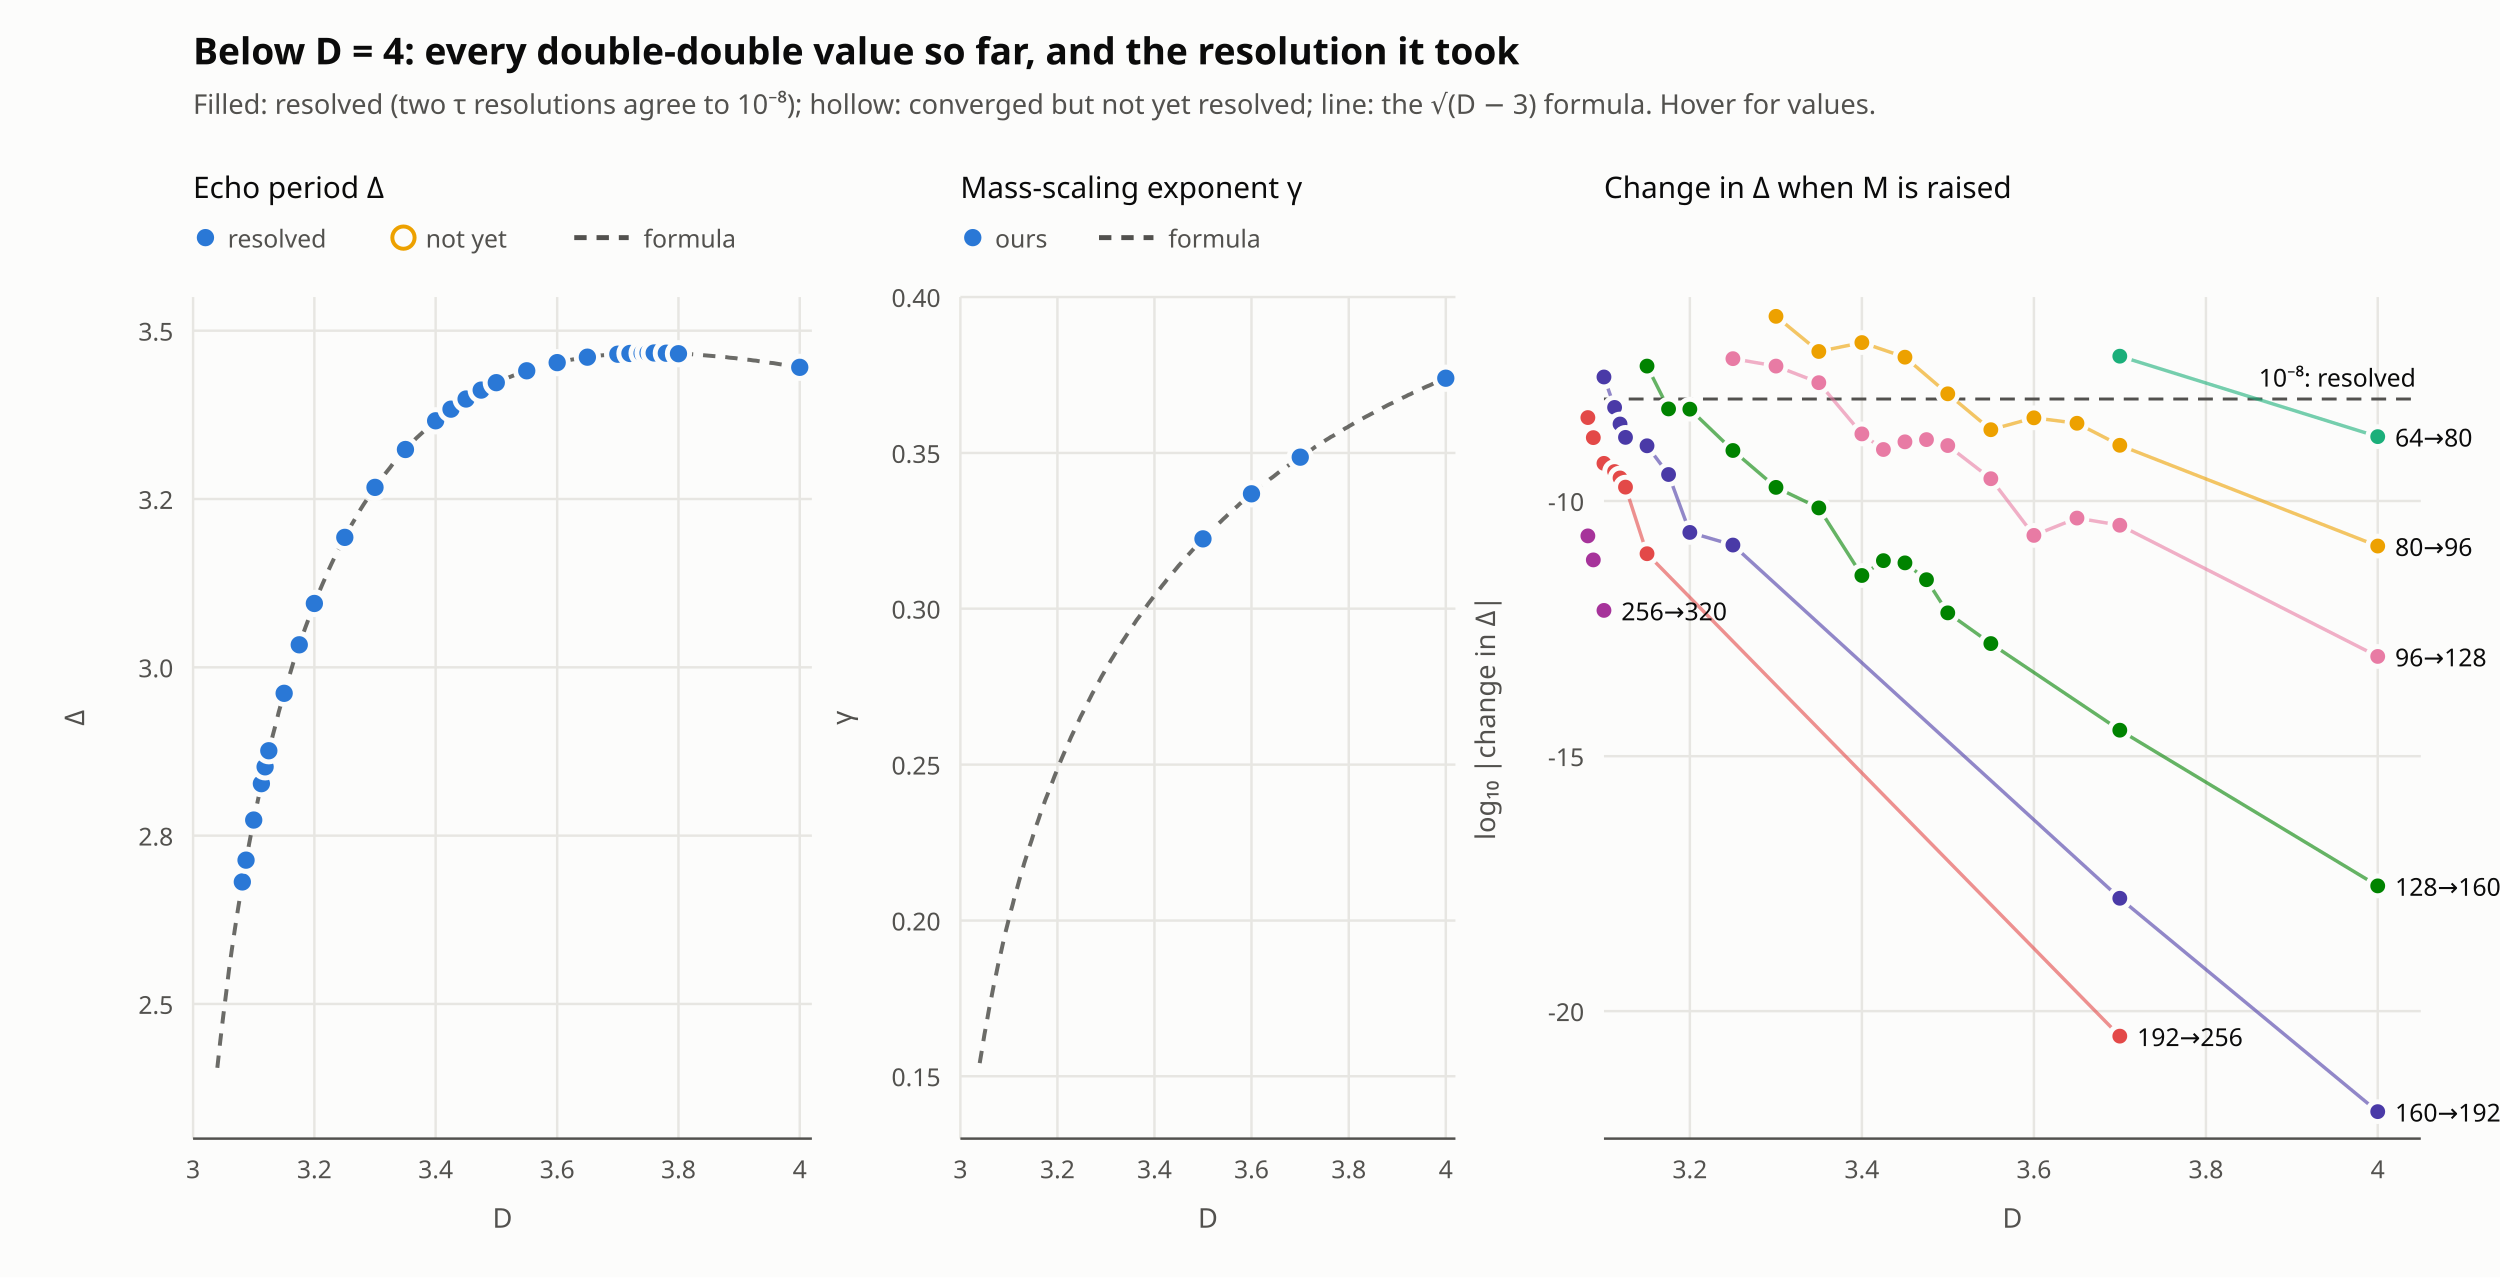
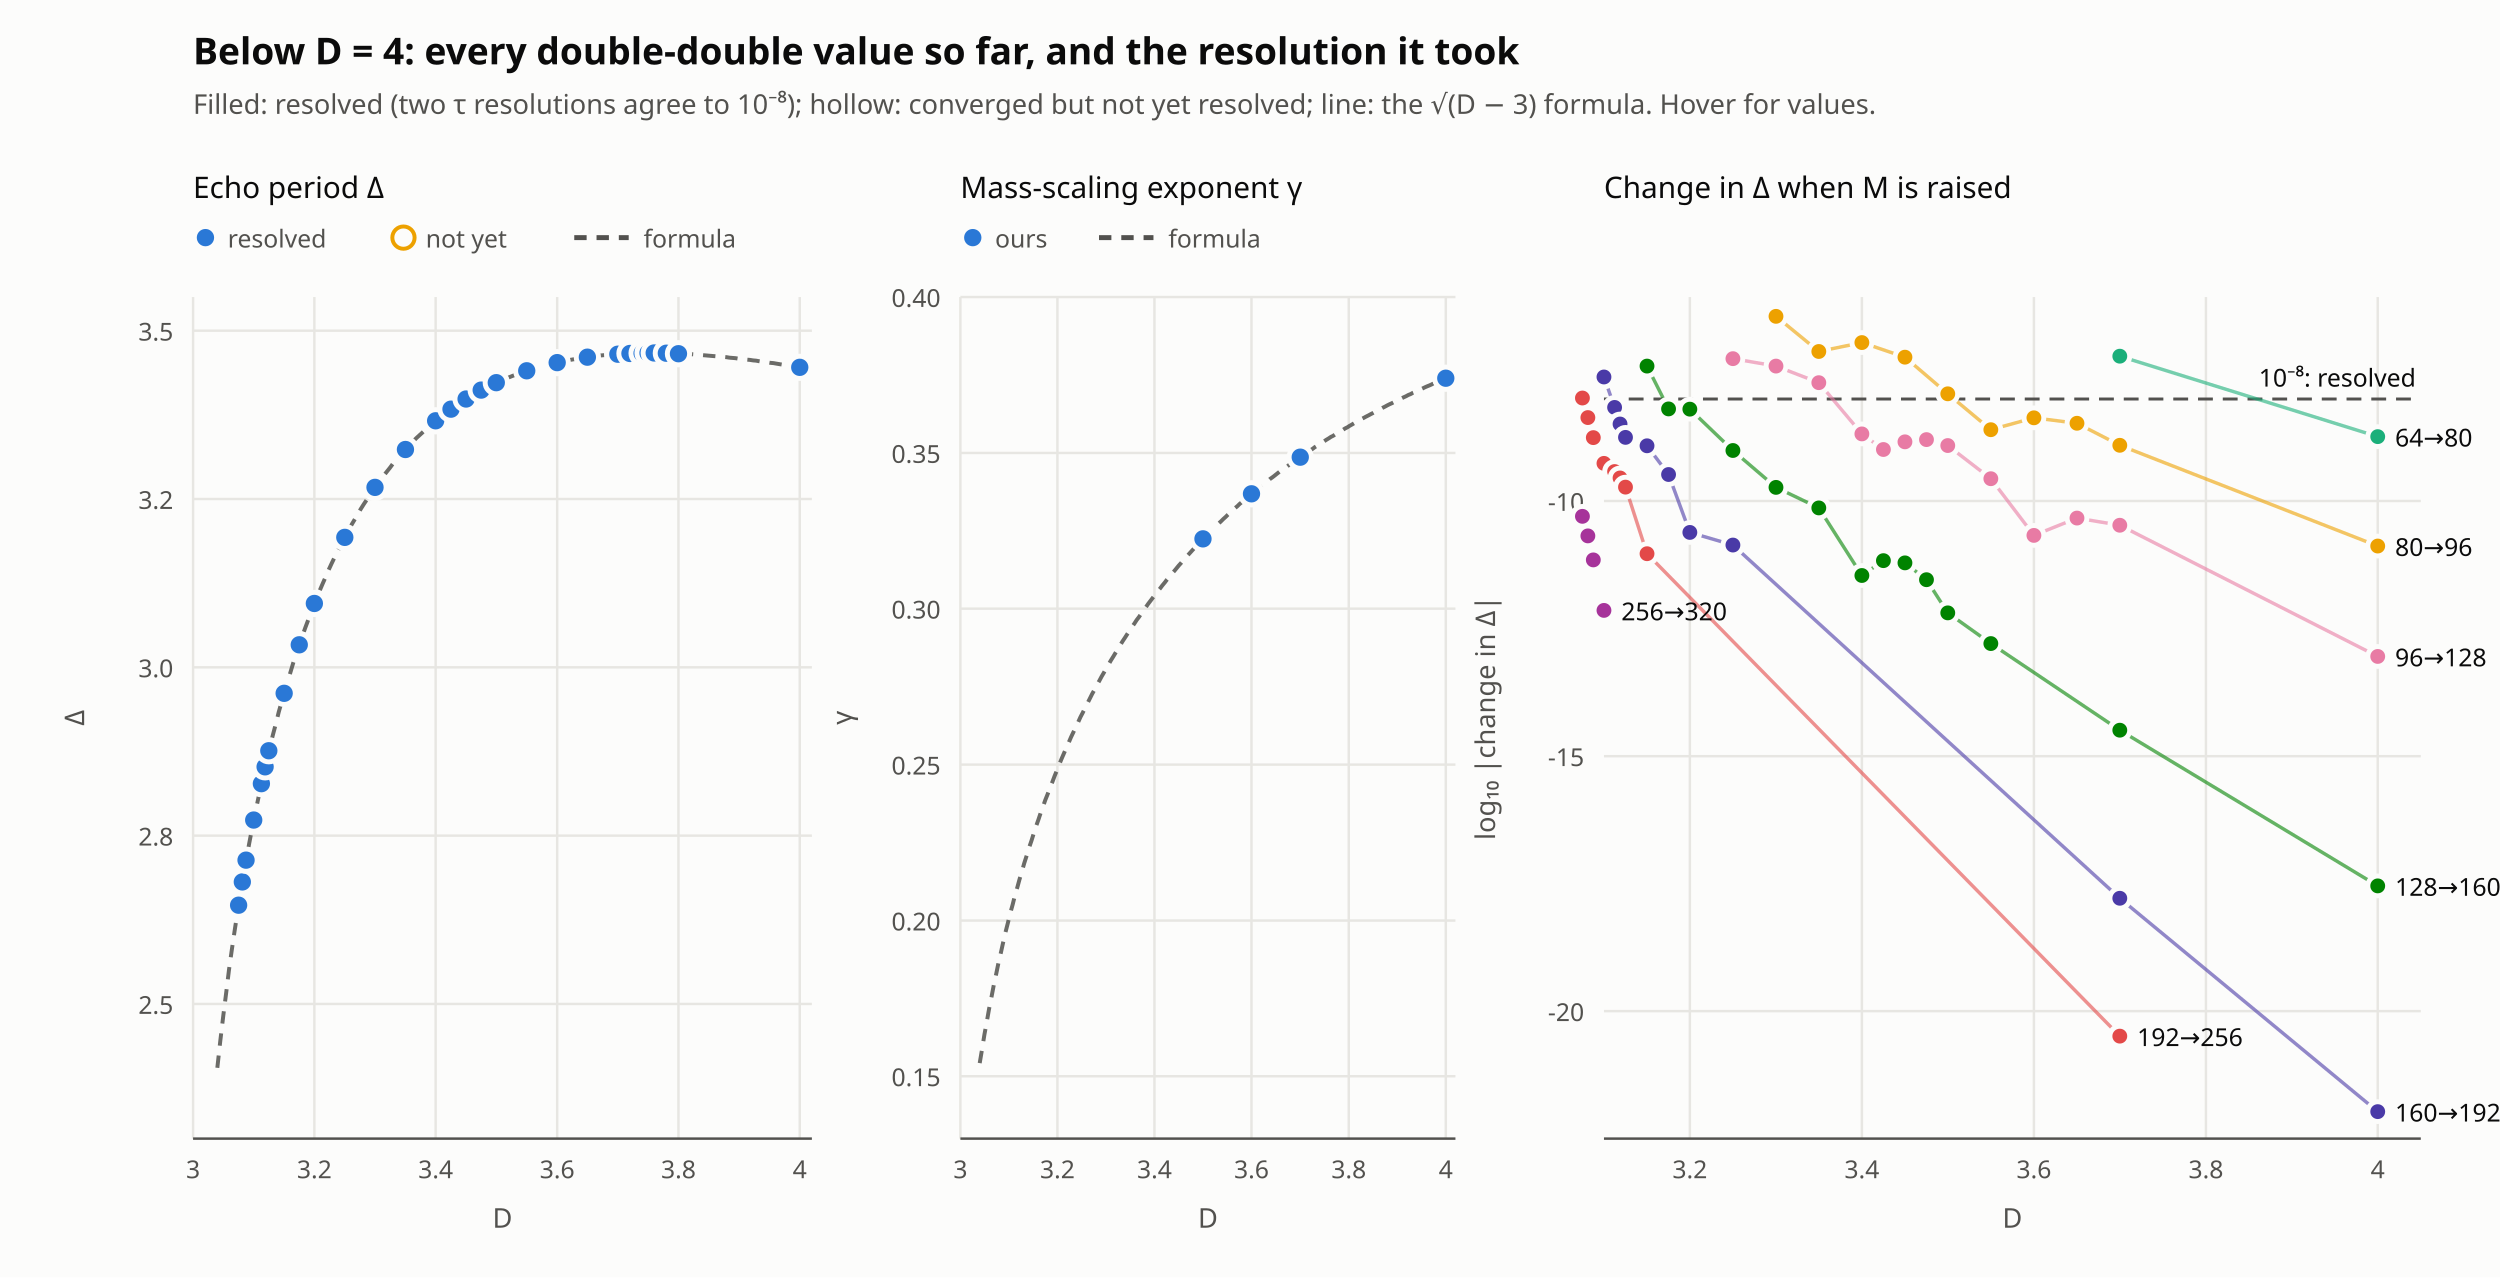
<svg xmlns="http://www.w3.org/2000/svg" width="1010" height="516" viewBox="0 0 1010 516" font-family="system-ui, sans-serif">
  <style>@media (prefers-color-scheme: dark){[fill="#fcfcfb"]{fill:#201f1d}[stroke="#fcfcfb"]{stroke:#201f1d}[fill="#0b0b0b"]{fill:#e8e6e3}[stroke="#0b0b0b"]{stroke:#e8e6e3}[fill="#52514e"]{fill:#a8a49d}[stroke="#52514e"]{stroke:#a8a49d}[fill="#e7e6e2"]{fill:#343230}[stroke="#e7e6e2"]{stroke:#343230}[fill="#efeeea"]{fill:#2a2927}[stroke="#efeeea"]{stroke:#2a2927}[fill="#eb6834"]{fill:#dd5c26}[stroke="#eb6834"]{stroke:#dd5c26}[fill="#7a7668"]{fill:#948e82}[stroke="#7a7668"]{stroke:#948e82}}</style>
  <rect width="1010" height="516" fill="#fcfcfb" />
  <text x="78.0" y="26.0" font-size="15" fill="#0b0b0b" text-anchor="start" font-weight="bold">Below D = 4: every double-double value so far, and the resolution it took</text>
  <text x="78.0" y="46.0" font-size="11" fill="#52514e" text-anchor="start" font-weight="normal">Filled: resolved (two τ resolutions agree to 10⁻⁸); hollow: converged but not yet resolved; line: the √(D − 3) formula. Hover for values.</text>
  <text x="78.0" y="80.0" font-size="12" fill="#0b0b0b" text-anchor="start" font-weight="normal">Echo period Δ</text>
  <line x1="78.0" y1="405.6" x2="328.0" y2="405.6" stroke="#e7e6e2" stroke-width="1" />
  <text x="70.0" y="409.6" font-size="10" fill="#52514e" text-anchor="end" font-weight="normal">2.5</text>
  <line x1="78.0" y1="337.6" x2="328.0" y2="337.6" stroke="#e7e6e2" stroke-width="1" />
  <text x="70.0" y="341.6" font-size="10" fill="#52514e" text-anchor="end" font-weight="normal">2.8</text>
  <line x1="78.0" y1="269.6" x2="328.0" y2="269.6" stroke="#e7e6e2" stroke-width="1" />
  <text x="70.0" y="273.6" font-size="10" fill="#52514e" text-anchor="end" font-weight="normal">3.0</text>
  <line x1="78.0" y1="201.6" x2="328.0" y2="201.6" stroke="#e7e6e2" stroke-width="1" />
  <text x="70.0" y="205.6" font-size="10" fill="#52514e" text-anchor="end" font-weight="normal">3.2</text>
  <line x1="78.0" y1="133.6" x2="328.0" y2="133.6" stroke="#e7e6e2" stroke-width="1" />
  <text x="70.0" y="137.6" font-size="10" fill="#52514e" text-anchor="end" font-weight="normal">3.5</text>
  <line x1="78.0" y1="120.0" x2="78.0" y2="460.0" stroke="#e7e6e2" stroke-width="1" />
  <text x="78.0" y="476.0" font-size="10" fill="#52514e" text-anchor="middle" font-weight="normal">3</text>
  <line x1="127.0" y1="120.0" x2="127.0" y2="460.0" stroke="#e7e6e2" stroke-width="1" />
  <text x="127.0" y="476.0" font-size="10" fill="#52514e" text-anchor="middle" font-weight="normal">3.2</text>
  <line x1="176.0" y1="120.0" x2="176.0" y2="460.0" stroke="#e7e6e2" stroke-width="1" />
  <text x="176.0" y="476.0" font-size="10" fill="#52514e" text-anchor="middle" font-weight="normal">3.4</text>
  <line x1="225.1" y1="120.0" x2="225.1" y2="460.0" stroke="#e7e6e2" stroke-width="1" />
  <text x="225.1" y="476.0" font-size="10" fill="#52514e" text-anchor="middle" font-weight="normal">3.6</text>
  <line x1="274.1" y1="120.0" x2="274.1" y2="460.0" stroke="#e7e6e2" stroke-width="1" />
  <text x="274.1" y="476.0" font-size="10" fill="#52514e" text-anchor="middle" font-weight="normal">3.8</text>
  <line x1="323.1" y1="120.0" x2="323.1" y2="460.0" stroke="#e7e6e2" stroke-width="1" />
  <text x="323.1" y="476.0" font-size="10" fill="#52514e" text-anchor="middle" font-weight="normal">4</text>
  <line x1="78.0" y1="460.0" x2="328.0" y2="460.0" stroke="#52514e" stroke-width="1" />
  <text x="203.0" y="496.0" font-size="11" fill="#52514e" text-anchor="middle" font-weight="normal">D</text>
  <text x="34.0" y="290.0" font-size="11" fill="#52514e" text-anchor="middle" transform="rotate(-90 34.0 290.0)">Δ</text>
  <path d="M87.8,431.4 L89.0,420.5 L90.2,410.4 L91.4,400.9 L92.5,391.9 L93.7,383.4 L94.9,375.3 L96.1,367.6 L97.3,360.2 L98.4,353.2 L99.6,346.5 L100.8,340.1 L102.0,333.9 L103.2,328.0 L104.4,322.3 L105.5,316.8 L106.7,311.5 L107.9,306.4 L109.1,301.5 L110.3,296.7 L111.5,292.2 L112.6,287.7 L113.8,283.5 L115.0,279.3 L116.2,275.3 L117.4,271.4 L118.5,267.7 L119.7,264.0 L120.9,260.5 L122.1,257.1 L123.3,253.7 L124.5,250.5 L125.6,247.4 L126.8,244.3 L128.0,241.4 L129.2,238.5 L130.4,235.7 L131.6,233.0 L132.7,230.4 L133.9,227.8 L135.1,225.3 L136.3,222.9 L137.5,220.5 L138.6,218.3 L139.8,216.0 L141.0,213.9 L142.2,211.7 L143.4,209.7 L144.6,207.7 L145.7,205.7 L146.9,203.8 L148.1,202.0 L149.3,200.2 L150.5,198.4 L151.7,196.7 L152.8,195.1 L154.0,193.5 L155.2,191.9 L156.4,190.4 L157.6,188.9 L158.7,187.4 L159.9,186.0 L161.1,184.6 L162.3,183.3 L163.5,182.0 L164.7,180.7 L165.8,179.4 L167.0,178.2 L168.2,177.0 L169.4,175.9 L170.6,174.8 L171.8,173.7 L172.9,172.6 L174.1,171.6 L175.3,170.6 L176.5,169.6 L177.7,168.7 L178.8,167.7 L180.0,166.8 L181.2,166.0 L182.4,165.1 L183.6,164.3 L184.8,163.5 L185.9,162.7 L187.1,161.9 L188.3,161.2 L189.5,160.4 L190.7,159.7 L191.9,159.1 L193.0,158.4 L194.2,157.7 L195.4,157.1 L196.6,156.5 L197.8,155.9 L198.9,155.3 L200.1,154.8 L201.3,154.3 L202.5,153.7 L203.7,153.2 L204.9,152.7 L206.0,152.3 L207.2,151.8 L208.4,151.3 L209.6,150.9 L210.8,150.5 L212.0,150.1 L213.1,149.7 L214.3,149.3 L215.5,149.0 L216.7,148.6 L217.9,148.3 L219.0,147.9 L220.2,147.6 L221.4,147.3 L222.6,147.0 L223.8,146.8 L225.0,146.5 L226.1,146.2 L227.3,146.0 L228.5,145.7 L229.7,145.5 L230.9,145.3 L232.1,145.1 L233.2,144.9 L234.4,144.7 L235.6,144.5 L236.8,144.4 L238.0,144.2 L239.1,144.0 L240.3,143.9 L241.5,143.8 L242.7,143.6 L243.9,143.5 L245.1,143.4 L246.2,143.3 L247.4,143.2 L248.6,143.1 L249.8,143.1 L251.0,143.0 L252.2,142.9 L253.3,142.9 L254.5,142.8 L255.7,142.8 L256.9,142.7 L258.1,142.7 L259.2,142.7 L260.4,142.7 L261.6,142.6 L262.8,142.6 L264.0,142.6 L265.2,142.6 L266.3,142.7 L267.5,142.7 L268.7,142.7 L269.9,142.7 L271.1,142.8 L272.3,142.8 L273.4,142.8 L274.6,142.9 L275.8,143.0 L277.0,143.0 L278.2,143.1 L279.3,143.1 L280.5,143.2 L281.7,143.3 L282.9,143.4 L284.1,143.5 L285.3,143.6 L286.4,143.7 L287.6,143.8 L288.8,143.9 L290.0,144.0 L291.2,144.1 L292.4,144.2 L293.5,144.3 L294.7,144.5 L295.9,144.6 L297.1,144.7 L298.3,144.9 L299.5,145.0 L300.6,145.1 L301.8,145.3 L303.0,145.4 L304.2,145.6 L305.4,145.7 L306.5,145.9 L307.7,146.1 L308.9,146.2 L310.1,146.4 L311.3,146.6 L312.5,146.7 L313.6,146.9 L314.8,147.1 L316.0,147.3 L317.2,147.5 L318.4,147.7 L319.6,147.8 L320.7,148.0 L321.9,148.2 L323.1,148.4" fill="none" stroke="#52514e" stroke-width="1.6" stroke-opacity="0.85" stroke-linejoin="round" stroke-dasharray="5 4" />
  <g>
+     <circle cx="96.4" cy="365.7" r="4.5" fill="#2a78d6" stroke="#fcfcfb" stroke-width="2" />
+   </g>
+   <g>
    <circle cx="97.9" cy="356.3" r="4.5" fill="#2a78d6" stroke="#fcfcfb" stroke-width="2" />
  </g>
  <g>
    <circle cx="99.4" cy="347.5" r="4.5" fill="#2a78d6" stroke="#fcfcfb" stroke-width="2" />
  </g>
  <g>
    <circle cx="102.5" cy="331.3" r="4.5" fill="#2a78d6" stroke="#fcfcfb" stroke-width="2" />
  </g>
  <g>
    <circle cx="105.6" cy="316.6" r="4.5" fill="#2a78d6" stroke="#fcfcfb" stroke-width="2" />
  </g>
  <g>
    <circle cx="107.1" cy="309.8" r="4.5" fill="#2a78d6" stroke="#fcfcfb" stroke-width="2" />
  </g>
  <g>
    <circle cx="108.6" cy="303.3" r="4.5" fill="#2a78d6" stroke="#fcfcfb" stroke-width="2" />
  </g>
  <g>
    <circle cx="114.8" cy="280.1" r="4.5" fill="#2a78d6" stroke="#fcfcfb" stroke-width="2" />
  </g>
  <g>
    <circle cx="120.9" cy="260.5" r="4.5" fill="#2a78d6" stroke="#fcfcfb" stroke-width="2" />
  </g>
  <g>
    <circle cx="127.0" cy="243.8" r="4.5" fill="#2a78d6" stroke="#fcfcfb" stroke-width="2" />
  </g>
  <g>
    <circle cx="139.3" cy="217.1" r="4.5" fill="#2a78d6" stroke="#fcfcfb" stroke-width="2" />
  </g>
  <g>
    <circle cx="151.5" cy="196.9" r="4.5" fill="#2a78d6" stroke="#fcfcfb" stroke-width="2" />
  </g>
  <g>
    <circle cx="163.8" cy="181.6" r="4.5" fill="#2a78d6" stroke="#fcfcfb" stroke-width="2" />
  </g>
  <g>
    <circle cx="176.0" cy="170.0" r="4.5" fill="#2a78d6" stroke="#fcfcfb" stroke-width="2" />
  </g>
  <g>
    <circle cx="182.2" cy="165.3" r="4.5" fill="#2a78d6" stroke="#fcfcfb" stroke-width="2" />
  </g>
  <g>
    <circle cx="188.3" cy="161.2" r="4.5" fill="#2a78d6" stroke="#fcfcfb" stroke-width="2" />
  </g>
  <g>
    <circle cx="194.4" cy="157.6" r="4.5" fill="#2a78d6" stroke="#fcfcfb" stroke-width="2" />
  </g>
  <g>
    <circle cx="200.5" cy="154.6" r="4.5" fill="#2a78d6" stroke="#fcfcfb" stroke-width="2" />
  </g>
  <g>
    <circle cx="212.8" cy="149.8" r="4.5" fill="#2a78d6" stroke="#fcfcfb" stroke-width="2" />
  </g>
  <g>
    <circle cx="225.1" cy="146.5" r="4.5" fill="#2a78d6" stroke="#fcfcfb" stroke-width="2" />
  </g>
  <g>
    <circle cx="237.3" cy="144.3" r="4.5" fill="#2a78d6" stroke="#fcfcfb" stroke-width="2" />
  </g>
  <g>
    <circle cx="249.6" cy="143.1" r="4.5" fill="#2a78d6" stroke="#fcfcfb" stroke-width="2" />
  </g>
  <g>
    <circle cx="254.5" cy="142.8" r="4.5" fill="#2a78d6" stroke="#fcfcfb" stroke-width="2" />
  </g>
  <g>
    <circle cx="259.4" cy="142.7" r="4.5" fill="#2a78d6" stroke="#fcfcfb" stroke-width="2" />
  </g>
  <g>
    <circle cx="261.8" cy="142.6" r="4.5" fill="#2a78d6" stroke="#fcfcfb" stroke-width="2" />
  </g>
  <g>
    <circle cx="264.3" cy="142.6" r="4.5" fill="#2a78d6" stroke="#fcfcfb" stroke-width="2" />
  </g>
  <g>
    <circle cx="269.2" cy="142.7" r="4.5" fill="#2a78d6" stroke="#fcfcfb" stroke-width="2" />
  </g>
  <g>
    <circle cx="274.1" cy="142.9" r="4.5" fill="#2a78d6" stroke="#fcfcfb" stroke-width="2" />
  </g>
  <g>
    <circle cx="323.1" cy="148.4" r="4.5" fill="#2a78d6" stroke="#fcfcfb" stroke-width="2" />
  </g>
  <g>
    <circle cx="83.0" cy="96.0" r="4.5" fill="#2a78d6" stroke="#fcfcfb" stroke-width="2" />
  </g>
  <text x="92.0" y="100.0" font-size="10" fill="#52514e" text-anchor="start" font-weight="normal">resolved</text>
  <g>
    <circle cx="163.0" cy="96.0" r="4.5" fill="#fcfcfb" stroke="#eda100" stroke-width="1.6" />
  </g>
  <text x="172.0" y="100.0" font-size="10" fill="#52514e" text-anchor="start" font-weight="normal">not yet</text>
  <line x1="232.0" y1="96.0" x2="254.0" y2="96.0" stroke="#52514e" stroke-width="2" stroke-dasharray="5 4" />
  <text x="260.0" y="100.0" font-size="10" fill="#52514e" text-anchor="start" font-weight="normal">formula</text>
  <text x="388.0" y="80.0" font-size="12" fill="#0b0b0b" text-anchor="start" font-weight="normal">Mass-scaling exponent γ</text>
  <line x1="388.0" y1="434.8" x2="588.0" y2="434.8" stroke="#e7e6e2" stroke-width="1" />
  <text x="380.0" y="438.8" font-size="10" fill="#52514e" text-anchor="end" font-weight="normal">0.15</text>
  <line x1="388.0" y1="371.9" x2="588.0" y2="371.9" stroke="#e7e6e2" stroke-width="1" />
  <text x="380.0" y="375.9" font-size="10" fill="#52514e" text-anchor="end" font-weight="normal">0.20</text>
  <line x1="388.0" y1="308.9" x2="588.0" y2="308.9" stroke="#e7e6e2" stroke-width="1" />
  <text x="380.0" y="312.9" font-size="10" fill="#52514e" text-anchor="end" font-weight="normal">0.25</text>
  <line x1="388.0" y1="245.9" x2="588.0" y2="245.9" stroke="#e7e6e2" stroke-width="1" />
  <text x="380.0" y="249.9" font-size="10" fill="#52514e" text-anchor="end" font-weight="normal">0.30</text>
  <line x1="388.0" y1="183.0" x2="588.0" y2="183.0" stroke="#e7e6e2" stroke-width="1" />
  <text x="380.0" y="187.0" font-size="10" fill="#52514e" text-anchor="end" font-weight="normal">0.35</text>
  <line x1="388.0" y1="120.0" x2="588.0" y2="120.0" stroke="#e7e6e2" stroke-width="1" />
  <text x="380.0" y="124.0" font-size="10" fill="#52514e" text-anchor="end" font-weight="normal">0.40</text>
  <line x1="388.0" y1="120.0" x2="388.0" y2="460.0" stroke="#e7e6e2" stroke-width="1" />
  <text x="388.0" y="476.0" font-size="10" fill="#52514e" text-anchor="middle" font-weight="normal">3</text>
  <line x1="427.2" y1="120.0" x2="427.2" y2="460.0" stroke="#e7e6e2" stroke-width="1" />
  <text x="427.2" y="476.0" font-size="10" fill="#52514e" text-anchor="middle" font-weight="normal">3.2</text>
  <line x1="466.4" y1="120.0" x2="466.4" y2="460.0" stroke="#e7e6e2" stroke-width="1" />
  <text x="466.4" y="476.0" font-size="10" fill="#52514e" text-anchor="middle" font-weight="normal">3.4</text>
  <line x1="505.6" y1="120.0" x2="505.6" y2="460.0" stroke="#e7e6e2" stroke-width="1" />
  <text x="505.6" y="476.0" font-size="10" fill="#52514e" text-anchor="middle" font-weight="normal">3.6</text>
  <line x1="544.9" y1="120.0" x2="544.9" y2="460.0" stroke="#e7e6e2" stroke-width="1" />
  <text x="544.9" y="476.0" font-size="10" fill="#52514e" text-anchor="middle" font-weight="normal">3.8</text>
  <line x1="584.1" y1="120.0" x2="584.1" y2="460.0" stroke="#e7e6e2" stroke-width="1" />
  <text x="584.1" y="476.0" font-size="10" fill="#52514e" text-anchor="middle" font-weight="normal">4</text>
  <line x1="388.0" y1="460.0" x2="588.0" y2="460.0" stroke="#52514e" stroke-width="1" />
  <text x="488.0" y="496.0" font-size="11" fill="#52514e" text-anchor="middle" font-weight="normal">D</text>
  <text x="344.0" y="290.0" font-size="11" fill="#52514e" text-anchor="middle" transform="rotate(-90 344.0 290.0)">γ</text>
  <path d="M395.8,429.5 L396.8,423.6 L397.7,418.0 L398.7,412.6 L399.6,407.5 L400.6,402.6 L401.5,397.9 L402.5,393.3 L403.4,388.9 L404.4,384.7 L405.3,380.6 L406.2,376.7 L407.2,372.8 L408.1,369.1 L409.1,365.5 L410.0,361.9 L411.0,358.5 L411.9,355.2 L412.9,351.9 L413.8,348.7 L414.8,345.6 L415.7,342.6 L416.7,339.7 L417.6,336.8 L418.5,334.0 L419.5,331.2 L420.4,328.5 L421.4,325.8 L422.3,323.2 L423.3,320.7 L424.2,318.2 L425.2,315.8 L426.1,313.4 L427.1,311.0 L428.0,308.7 L428.9,306.5 L429.9,304.2 L430.8,302.1 L431.8,299.9 L432.7,297.8 L433.7,295.7 L434.6,293.7 L435.6,291.7 L436.5,289.7 L437.5,287.8 L438.4,285.9 L439.4,284.0 L440.3,282.2 L441.2,280.4 L442.2,278.6 L443.1,276.8 L444.1,275.1 L445.0,273.4 L446.0,271.7 L446.9,270.0 L447.9,268.4 L448.8,266.8 L449.8,265.2 L450.7,263.7 L451.7,262.1 L452.6,260.6 L453.5,259.1 L454.5,257.6 L455.4,256.2 L456.4,254.7 L457.3,253.3 L458.3,251.9 L459.2,250.5 L460.2,249.2 L461.1,247.8 L462.1,246.5 L463.0,245.2 L463.9,243.9 L464.9,242.6 L465.8,241.4 L466.8,240.1 L467.7,238.9 L468.7,237.7 L469.6,236.5 L470.6,235.3 L471.5,234.1 L472.5,233.0 L473.4,231.8 L474.4,230.7 L475.3,229.6 L476.2,228.5 L477.2,227.4 L478.1,226.3 L479.1,225.2 L480.0,224.2 L481.0,223.1 L481.9,222.1 L482.9,221.1 L483.8,220.1 L484.8,219.1 L485.7,218.1 L486.7,217.1 L487.6,216.1 L488.5,215.2 L489.5,214.2 L490.4,213.3 L491.4,212.4 L492.3,211.5 L493.3,210.6 L494.2,209.7 L495.2,208.8 L496.1,207.9 L497.1,207.0 L498.0,206.2 L498.9,205.3 L499.9,204.5 L500.8,203.6 L501.8,202.8 L502.7,202.0 L503.7,201.2 L504.6,200.4 L505.6,199.6 L506.5,198.8 L507.5,198.0 L508.4,197.3 L509.4,196.5 L510.3,195.7 L511.2,195.0 L512.2,194.3 L513.1,193.5 L514.1,192.8 L515.0,192.1 L516.0,191.3 L516.9,190.6 L517.9,189.9 L518.8,189.2 L519.8,188.6 L520.7,187.9 L521.6,187.2 L522.6,186.5 L523.5,185.9 L524.5,185.2 L525.4,184.5 L526.4,183.9 L527.3,183.2 L528.3,182.6 L529.2,182.0 L530.2,181.4 L531.1,180.7 L532.1,180.1 L533.0,179.5 L533.9,178.9 L534.9,178.3 L535.8,177.7 L536.8,177.1 L537.7,176.5 L538.7,176.0 L539.6,175.4 L540.6,174.8 L541.5,174.2 L542.5,173.7 L543.4,173.1 L544.4,172.6 L545.3,172.0 L546.2,171.5 L547.2,170.9 L548.1,170.4 L549.1,169.9 L550.0,169.3 L551.0,168.8 L551.9,168.3 L552.9,167.8 L553.8,167.3 L554.8,166.8 L555.7,166.3 L556.6,165.8 L557.6,165.3 L558.5,164.8 L559.5,164.3 L560.4,163.8 L561.4,163.3 L562.3,162.9 L563.3,162.4 L564.2,161.9 L565.2,161.4 L566.1,161.0 L567.1,160.5 L568.0,160.1 L568.9,159.6 L569.9,159.2 L570.8,158.7 L571.8,158.3 L572.7,157.8 L573.7,157.4 L574.6,157.0 L575.6,156.5 L576.5,156.1 L577.5,155.7 L578.4,155.3 L579.3,154.8 L580.3,154.4 L581.2,154.0 L582.2,153.6 L583.1,153.2 L584.1,152.8" fill="none" stroke="#52514e" stroke-width="1.6" stroke-opacity="0.85" stroke-linejoin="round" stroke-dasharray="5 4" />
  <g>
    <circle cx="486.0" cy="217.7" r="4.5" fill="#2a78d6" stroke="#fcfcfb" stroke-width="2" />
  </g>
  <g>
    <circle cx="505.6" cy="199.5" r="4.5" fill="#2a78d6" stroke="#fcfcfb" stroke-width="2" />
  </g>
  <g>
    <circle cx="525.3" cy="184.7" r="4.5" fill="#2a78d6" stroke="#fcfcfb" stroke-width="2" />
  </g>
  <g>
    <circle cx="584.1" cy="152.8" r="4.5" fill="#2a78d6" stroke="#fcfcfb" stroke-width="2" />
  </g>
  <g>
    <circle cx="393.0" cy="96.0" r="4.5" fill="#2a78d6" stroke="#fcfcfb" stroke-width="2" />
  </g>
  <text x="402.0" y="100.0" font-size="10" fill="#52514e" text-anchor="start" font-weight="normal">ours</text>
  <line x1="444.0" y1="96.0" x2="466.0" y2="96.0" stroke="#52514e" stroke-width="2" stroke-dasharray="5 4" />
  <text x="472.0" y="100.0" font-size="10" fill="#52514e" text-anchor="start" font-weight="normal">formula</text>
  <text x="648.0" y="80.0" font-size="12" fill="#0b0b0b" text-anchor="start" font-weight="normal">Change in Δ when M is raised</text>
  <line x1="648.0" y1="408.5" x2="978.0" y2="408.5" stroke="#e7e6e2" stroke-width="1" />
  <text x="640.0" y="412.5" font-size="10" fill="#52514e" text-anchor="end" font-weight="normal">-20</text>
  <line x1="648.0" y1="305.5" x2="978.0" y2="305.5" stroke="#e7e6e2" stroke-width="1" />
  <text x="640.0" y="309.5" font-size="10" fill="#52514e" text-anchor="end" font-weight="normal">-15</text>
  <line x1="648.0" y1="202.4" x2="978.0" y2="202.4" stroke="#e7e6e2" stroke-width="1" />
  <text x="640.0" y="206.4" font-size="10" fill="#52514e" text-anchor="end" font-weight="normal">-10</text>
  <line x1="682.7" y1="120.0" x2="682.7" y2="460.0" stroke="#e7e6e2" stroke-width="1" />
  <text x="682.7" y="476.0" font-size="10" fill="#52514e" text-anchor="middle" font-weight="normal">3.2</text>
  <line x1="752.2" y1="120.0" x2="752.2" y2="460.0" stroke="#e7e6e2" stroke-width="1" />
  <text x="752.2" y="476.0" font-size="10" fill="#52514e" text-anchor="middle" font-weight="normal">3.4</text>
  <line x1="821.7" y1="120.0" x2="821.7" y2="460.0" stroke="#e7e6e2" stroke-width="1" />
  <text x="821.7" y="476.0" font-size="10" fill="#52514e" text-anchor="middle" font-weight="normal">3.6</text>
  <line x1="891.2" y1="120.0" x2="891.2" y2="460.0" stroke="#e7e6e2" stroke-width="1" />
  <text x="891.2" y="476.0" font-size="10" fill="#52514e" text-anchor="middle" font-weight="normal">3.8</text>
  <line x1="960.6" y1="120.0" x2="960.6" y2="460.0" stroke="#e7e6e2" stroke-width="1" />
  <text x="960.6" y="476.0" font-size="10" fill="#52514e" text-anchor="middle" font-weight="normal">4</text>
  <line x1="648.0" y1="460.0" x2="978.0" y2="460.0" stroke="#52514e" stroke-width="1" />
  <text x="813.0" y="496.0" font-size="11" fill="#52514e" text-anchor="middle" font-weight="normal">D</text>
  <text x="604.0" y="290.0" font-size="11" fill="#52514e" text-anchor="middle" transform="rotate(-90 604.0 290.0)">log₁₀ |change in Δ|</text>
  <line x1="648.0" y1="161.2" x2="978.0" y2="161.2" stroke="#52514e" stroke-width="1.2" stroke-dasharray="6 4" />
  <text x="976.0" y="156.2" font-size="10" fill="#0b0b0b" text-anchor="end" font-weight="normal">10⁻⁸: resolved</text>
  <path d="M856.4,143.9 L960.6,176.4" fill="none" stroke="#1baf7a" stroke-width="1.4" stroke-opacity="0.6" stroke-linejoin="round" />
  <g>
    <circle cx="856.4" cy="143.9" r="4" fill="#1baf7a" stroke="#fcfcfb" stroke-width="2" />
  </g>
  <g>
    <circle cx="960.6" cy="176.4" r="4" fill="#1baf7a" stroke="#fcfcfb" stroke-width="2" />
  </g>
  <text x="967.6" y="180.4" font-size="10" fill="#0b0b0b" text-anchor="start" font-weight="normal">64→80</text>
  <path d="M717.5,127.8 L734.8,142.0 L752.2,138.4 L769.6,144.3 L786.9,159.1 L804.3,173.6 L821.7,168.8 L839.1,171.0 L856.4,179.9 L960.6,220.6" fill="none" stroke="#eda100" stroke-width="1.4" stroke-opacity="0.6" stroke-linejoin="round" />
  <g>
    <circle cx="717.5" cy="127.8" r="4" fill="#eda100" stroke="#fcfcfb" stroke-width="2" />
  </g>
  <g>
    <circle cx="734.8" cy="142.0" r="4" fill="#eda100" stroke="#fcfcfb" stroke-width="2" />
  </g>
  <g>
    <circle cx="752.2" cy="138.4" r="4" fill="#eda100" stroke="#fcfcfb" stroke-width="2" />
  </g>
  <g>
    <circle cx="769.6" cy="144.3" r="4" fill="#eda100" stroke="#fcfcfb" stroke-width="2" />
  </g>
  <g>
    <circle cx="786.9" cy="159.1" r="4" fill="#eda100" stroke="#fcfcfb" stroke-width="2" />
  </g>
  <g>
    <circle cx="804.3" cy="173.6" r="4" fill="#eda100" stroke="#fcfcfb" stroke-width="2" />
  </g>
  <g>
    <circle cx="821.7" cy="168.8" r="4" fill="#eda100" stroke="#fcfcfb" stroke-width="2" />
  </g>
  <g>
    <circle cx="839.1" cy="171.0" r="4" fill="#eda100" stroke="#fcfcfb" stroke-width="2" />
  </g>
  <g>
    <circle cx="856.4" cy="179.9" r="4" fill="#eda100" stroke="#fcfcfb" stroke-width="2" />
  </g>
  <g>
    <circle cx="960.6" cy="220.6" r="4" fill="#eda100" stroke="#fcfcfb" stroke-width="2" />
  </g>
  <text x="967.6" y="224.6" font-size="10" fill="#0b0b0b" text-anchor="start" font-weight="normal">80→96</text>
  <path d="M700.1,144.9 L717.5,147.9 L734.8,154.6 L752.2,175.3 L760.9,181.6 L769.6,178.5 L778.3,177.6 L786.9,180.0 L804.3,193.4 L821.7,216.3 L839.1,209.3 L856.4,212.2 L960.6,265.2" fill="none" stroke="#e87ba4" stroke-width="1.4" stroke-opacity="0.6" stroke-linejoin="round" />
  <g>
    <circle cx="700.1" cy="144.9" r="4" fill="#e87ba4" stroke="#fcfcfb" stroke-width="2" />
  </g>
  <g>
    <circle cx="717.5" cy="147.9" r="4" fill="#e87ba4" stroke="#fcfcfb" stroke-width="2" />
  </g>
  <g>
    <circle cx="734.8" cy="154.6" r="4" fill="#e87ba4" stroke="#fcfcfb" stroke-width="2" />
  </g>
  <g>
    <circle cx="752.2" cy="175.3" r="4" fill="#e87ba4" stroke="#fcfcfb" stroke-width="2" />
  </g>
  <g>
    <circle cx="760.9" cy="181.6" r="4" fill="#e87ba4" stroke="#fcfcfb" stroke-width="2" />
  </g>
  <g>
    <circle cx="769.6" cy="178.5" r="4" fill="#e87ba4" stroke="#fcfcfb" stroke-width="2" />
  </g>
  <g>
    <circle cx="778.3" cy="177.6" r="4" fill="#e87ba4" stroke="#fcfcfb" stroke-width="2" />
  </g>
  <g>
    <circle cx="786.9" cy="180.0" r="4" fill="#e87ba4" stroke="#fcfcfb" stroke-width="2" />
  </g>
  <g>
    <circle cx="804.3" cy="193.4" r="4" fill="#e87ba4" stroke="#fcfcfb" stroke-width="2" />
  </g>
  <g>
    <circle cx="821.7" cy="216.3" r="4" fill="#e87ba4" stroke="#fcfcfb" stroke-width="2" />
  </g>
  <g>
    <circle cx="839.1" cy="209.3" r="4" fill="#e87ba4" stroke="#fcfcfb" stroke-width="2" />
  </g>
  <g>
    <circle cx="856.4" cy="212.2" r="4" fill="#e87ba4" stroke="#fcfcfb" stroke-width="2" />
  </g>
  <g>
    <circle cx="960.6" cy="265.2" r="4" fill="#e87ba4" stroke="#fcfcfb" stroke-width="2" />
  </g>
  <text x="967.6" y="269.2" font-size="10" fill="#0b0b0b" text-anchor="start" font-weight="normal">96→128</text>
  <path d="M665.4,147.9 L674.1,165.2 L682.7,165.3 L700.1,182.0 L717.5,196.9 L734.8,205.2 L752.2,232.5 L760.9,226.5 L769.6,227.4 L778.3,234.2 L786.9,247.6 L804.3,260.0 L856.4,295.0 L960.6,357.9" fill="none" stroke="#008300" stroke-width="1.4" stroke-opacity="0.6" stroke-linejoin="round" />
  <g>
    <circle cx="665.4" cy="147.9" r="4" fill="#008300" stroke="#fcfcfb" stroke-width="2" />
  </g>
  <g>
    <circle cx="674.1" cy="165.2" r="4" fill="#008300" stroke="#fcfcfb" stroke-width="2" />
  </g>
  <g>
    <circle cx="682.7" cy="165.3" r="4" fill="#008300" stroke="#fcfcfb" stroke-width="2" />
  </g>
  <g>
    <circle cx="700.1" cy="182.0" r="4" fill="#008300" stroke="#fcfcfb" stroke-width="2" />
  </g>
  <g>
    <circle cx="717.5" cy="196.9" r="4" fill="#008300" stroke="#fcfcfb" stroke-width="2" />
  </g>
  <g>
    <circle cx="734.8" cy="205.2" r="4" fill="#008300" stroke="#fcfcfb" stroke-width="2" />
  </g>
  <g>
    <circle cx="752.2" cy="232.5" r="4" fill="#008300" stroke="#fcfcfb" stroke-width="2" />
  </g>
  <g>
    <circle cx="760.9" cy="226.5" r="4" fill="#008300" stroke="#fcfcfb" stroke-width="2" />
  </g>
  <g>
    <circle cx="769.6" cy="227.4" r="4" fill="#008300" stroke="#fcfcfb" stroke-width="2" />
  </g>
  <g>
    <circle cx="778.3" cy="234.2" r="4" fill="#008300" stroke="#fcfcfb" stroke-width="2" />
  </g>
  <g>
    <circle cx="786.9" cy="247.6" r="4" fill="#008300" stroke="#fcfcfb" stroke-width="2" />
  </g>
  <g>
    <circle cx="804.3" cy="260.0" r="4" fill="#008300" stroke="#fcfcfb" stroke-width="2" />
  </g>
  <g>
    <circle cx="856.4" cy="295.0" r="4" fill="#008300" stroke="#fcfcfb" stroke-width="2" />
  </g>
  <g>
    <circle cx="960.6" cy="357.9" r="4" fill="#008300" stroke="#fcfcfb" stroke-width="2" />
  </g>
  <text x="967.6" y="361.9" font-size="10" fill="#0b0b0b" text-anchor="start" font-weight="normal">128→160</text>
  <path d="M648.0,152.3 L652.3,164.6 L654.5,171.3 L656.7,176.7 L665.4,180.1 L674.1,191.7 L682.7,215.1 L700.1,220.2 L856.4,362.9 L960.6,449.1" fill="none" stroke="#4a3aa7" stroke-width="1.4" stroke-opacity="0.6" stroke-linejoin="round" />
  <g>
    <circle cx="648.0" cy="152.3" r="4" fill="#4a3aa7" stroke="#fcfcfb" stroke-width="2" />
  </g>
  <g>
    <circle cx="652.3" cy="164.6" r="4" fill="#4a3aa7" stroke="#fcfcfb" stroke-width="2" />
  </g>
  <g>
    <circle cx="654.5" cy="171.3" r="4" fill="#4a3aa7" stroke="#fcfcfb" stroke-width="2" />
  </g>
  <g>
    <circle cx="656.7" cy="176.7" r="4" fill="#4a3aa7" stroke="#fcfcfb" stroke-width="2" />
  </g>
  <g>
    <circle cx="665.4" cy="180.1" r="4" fill="#4a3aa7" stroke="#fcfcfb" stroke-width="2" />
  </g>
  <g>
    <circle cx="674.1" cy="191.7" r="4" fill="#4a3aa7" stroke="#fcfcfb" stroke-width="2" />
  </g>
  <g>
    <circle cx="682.7" cy="215.1" r="4" fill="#4a3aa7" stroke="#fcfcfb" stroke-width="2" />
  </g>
  <g>
    <circle cx="700.1" cy="220.2" r="4" fill="#4a3aa7" stroke="#fcfcfb" stroke-width="2" />
  </g>
  <g>
    <circle cx="856.4" cy="362.9" r="4" fill="#4a3aa7" stroke="#fcfcfb" stroke-width="2" />
  </g>
  <g>
    <circle cx="960.6" cy="449.1" r="4" fill="#4a3aa7" stroke="#fcfcfb" stroke-width="2" />
  </g>
  <text x="967.6" y="453.1" font-size="10" fill="#0b0b0b" text-anchor="start" font-weight="normal">160→192</text>
  <path d="M648.0,187.2 L652.3,190.5 L654.5,193.1 L656.7,196.8 L665.4,223.7 L856.4,418.6" fill="none" stroke="#e34948" stroke-width="1.4" stroke-opacity="0.6" stroke-linejoin="round" />
  <g>
+     <circle cx="639.3" cy="160.8" r="4" fill="#e34948" stroke="#fcfcfb" stroke-width="2" />
+   </g>
+   <g>
    <circle cx="641.5" cy="168.7" r="4" fill="#e34948" stroke="#fcfcfb" stroke-width="2" />
  </g>
  <g>
    <circle cx="643.7" cy="176.8" r="4" fill="#e34948" stroke="#fcfcfb" stroke-width="2" />
  </g>
  <g>
    <circle cx="648.0" cy="187.2" r="4" fill="#e34948" stroke="#fcfcfb" stroke-width="2" />
  </g>
  <g>
    <circle cx="652.3" cy="190.5" r="4" fill="#e34948" stroke="#fcfcfb" stroke-width="2" />
  </g>
  <g>
    <circle cx="654.5" cy="193.1" r="4" fill="#e34948" stroke="#fcfcfb" stroke-width="2" />
  </g>
  <g>
    <circle cx="656.7" cy="196.8" r="4" fill="#e34948" stroke="#fcfcfb" stroke-width="2" />
  </g>
  <g>
    <circle cx="665.4" cy="223.7" r="4" fill="#e34948" stroke="#fcfcfb" stroke-width="2" />
  </g>
  <g>
    <circle cx="856.4" cy="418.6" r="4" fill="#e34948" stroke="#fcfcfb" stroke-width="2" />
  </g>
  <text x="863.4" y="422.6" font-size="10" fill="#0b0b0b" text-anchor="start" font-weight="normal">192→256</text>
+   <g>
+     <circle cx="639.3" cy="208.6" r="4" fill="#a6339a" stroke="#fcfcfb" stroke-width="2" />
+   </g>
  <g>
    <circle cx="641.5" cy="216.5" r="4" fill="#a6339a" stroke="#fcfcfb" stroke-width="2" />
  </g>
  <g>
    <circle cx="643.7" cy="226.2" r="4" fill="#a6339a" stroke="#fcfcfb" stroke-width="2" />
  </g>
  <g>
    <circle cx="648.0" cy="246.6" r="4" fill="#a6339a" stroke="#fcfcfb" stroke-width="2" />
  </g>
  <text x="655.0" y="250.6" font-size="10" fill="#0b0b0b" text-anchor="start" font-weight="normal">256→320</text>
</svg>
